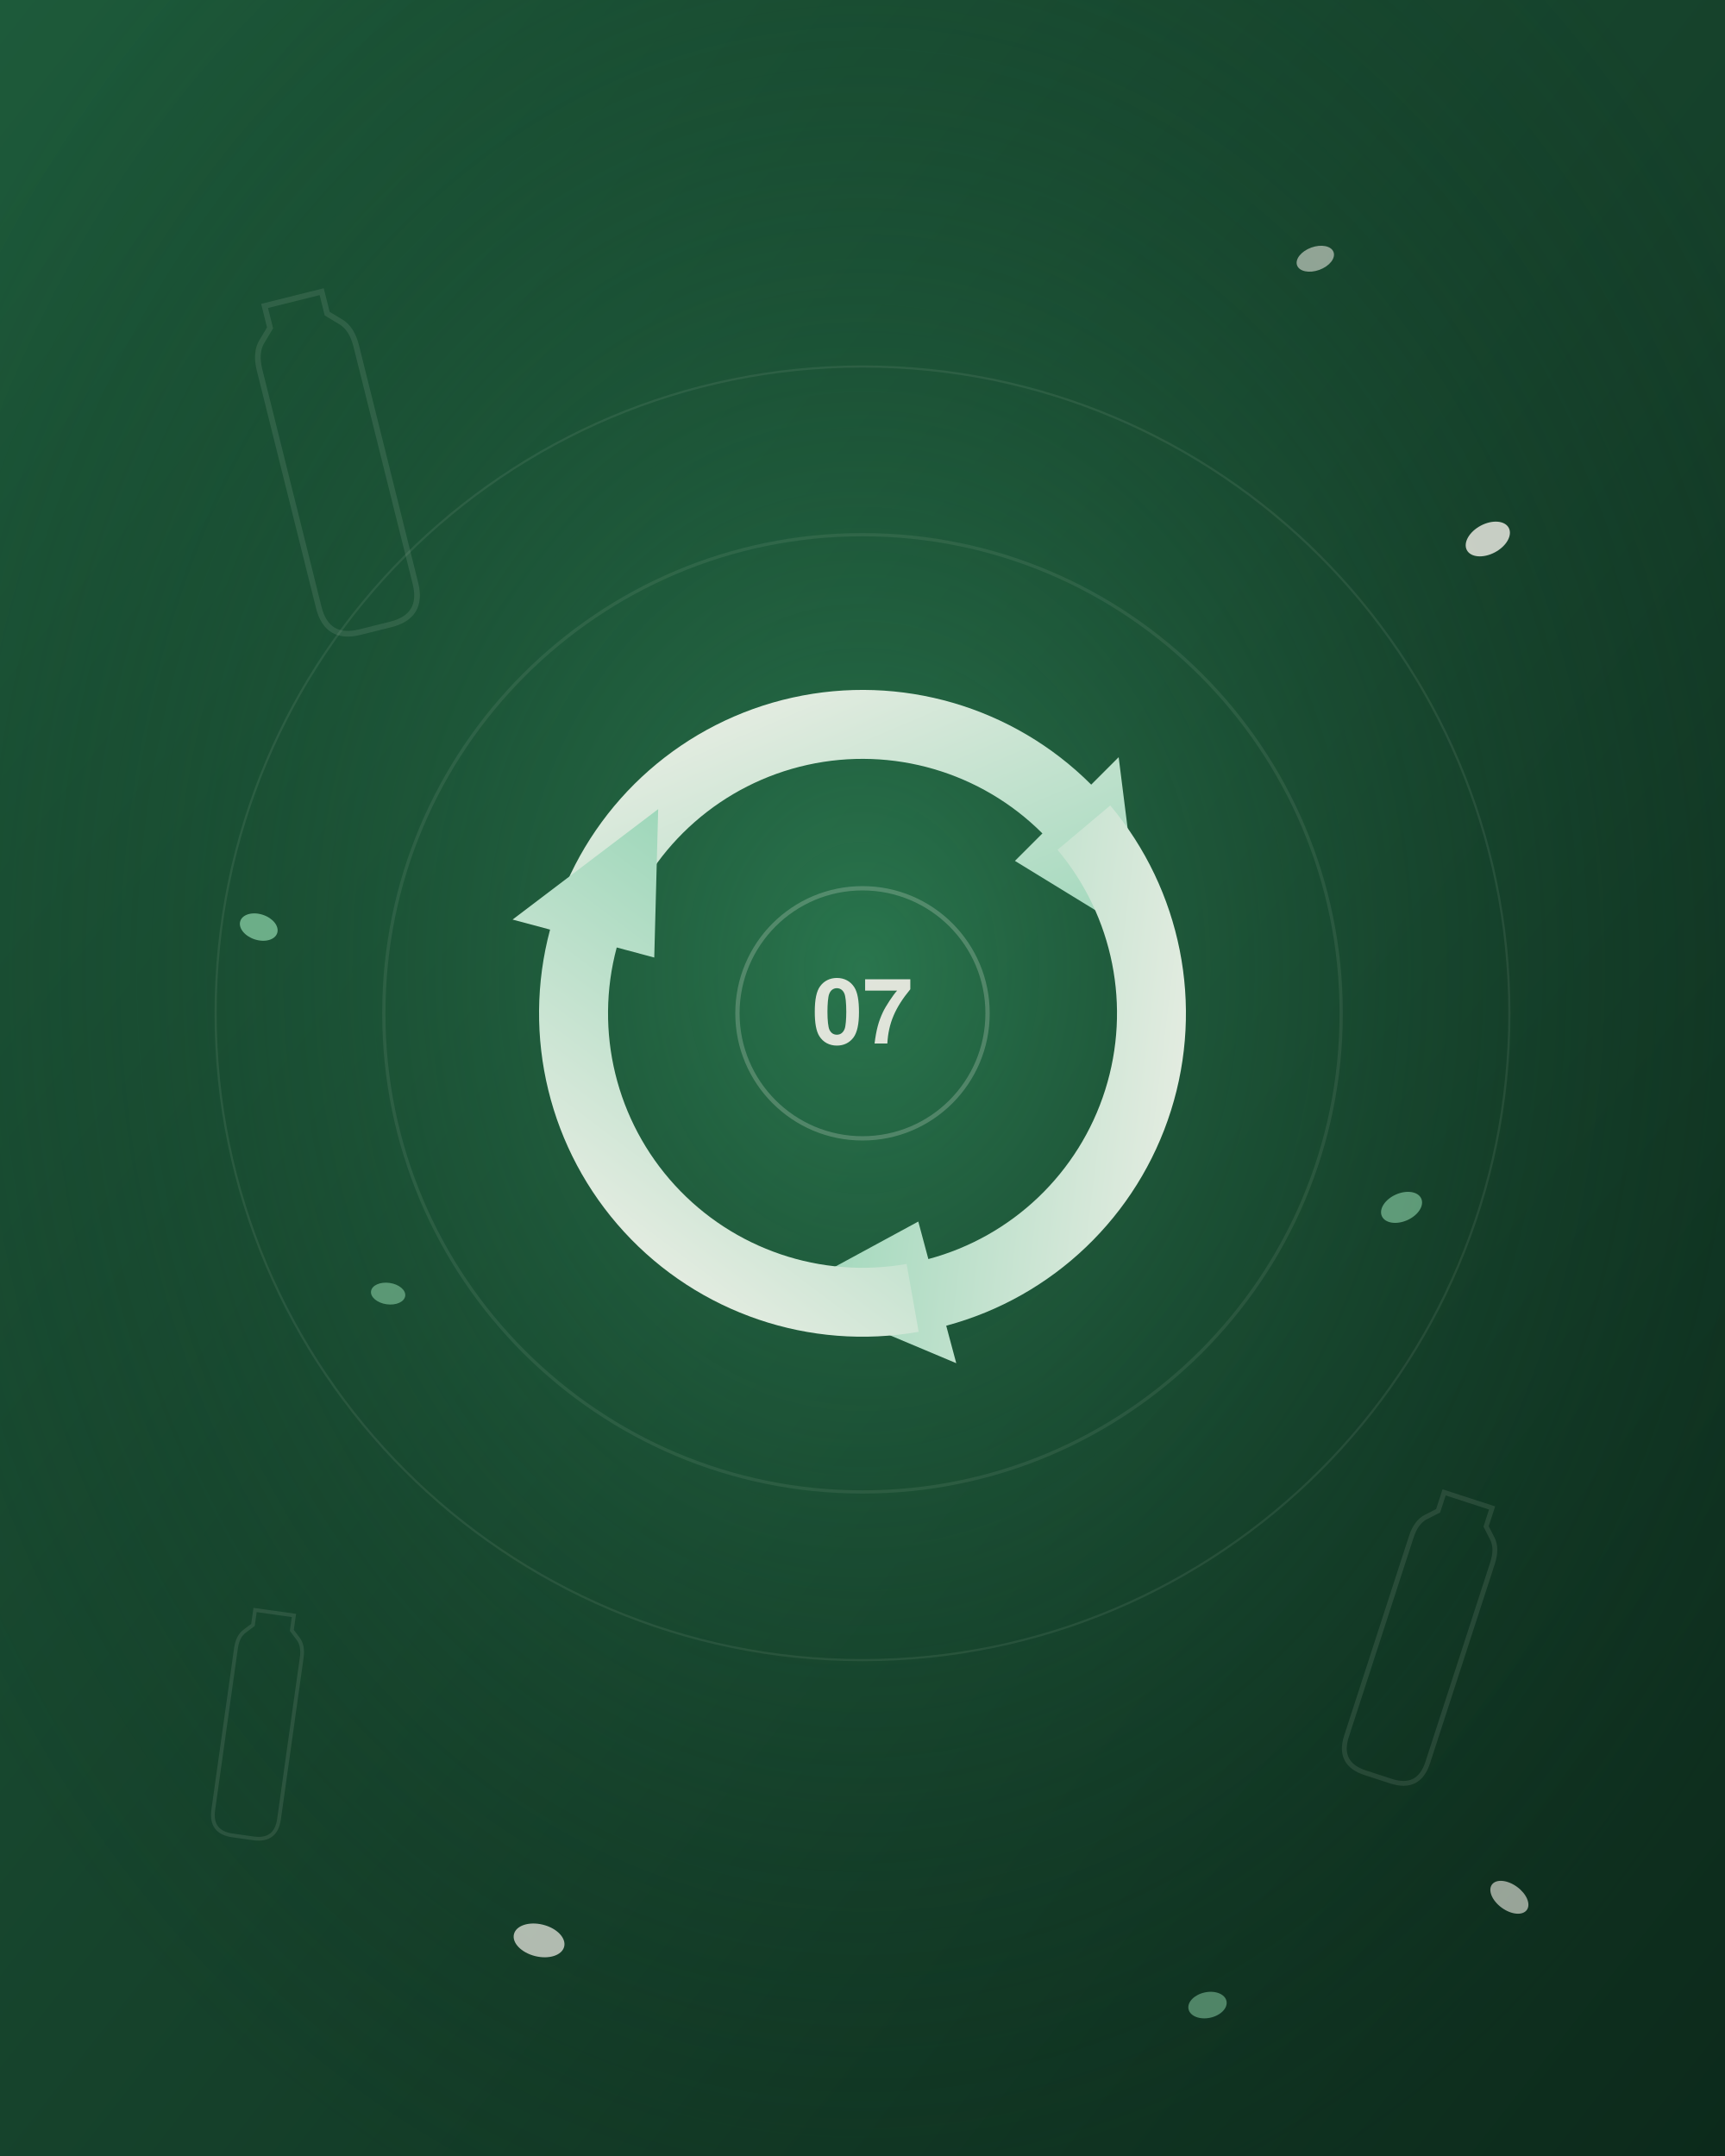
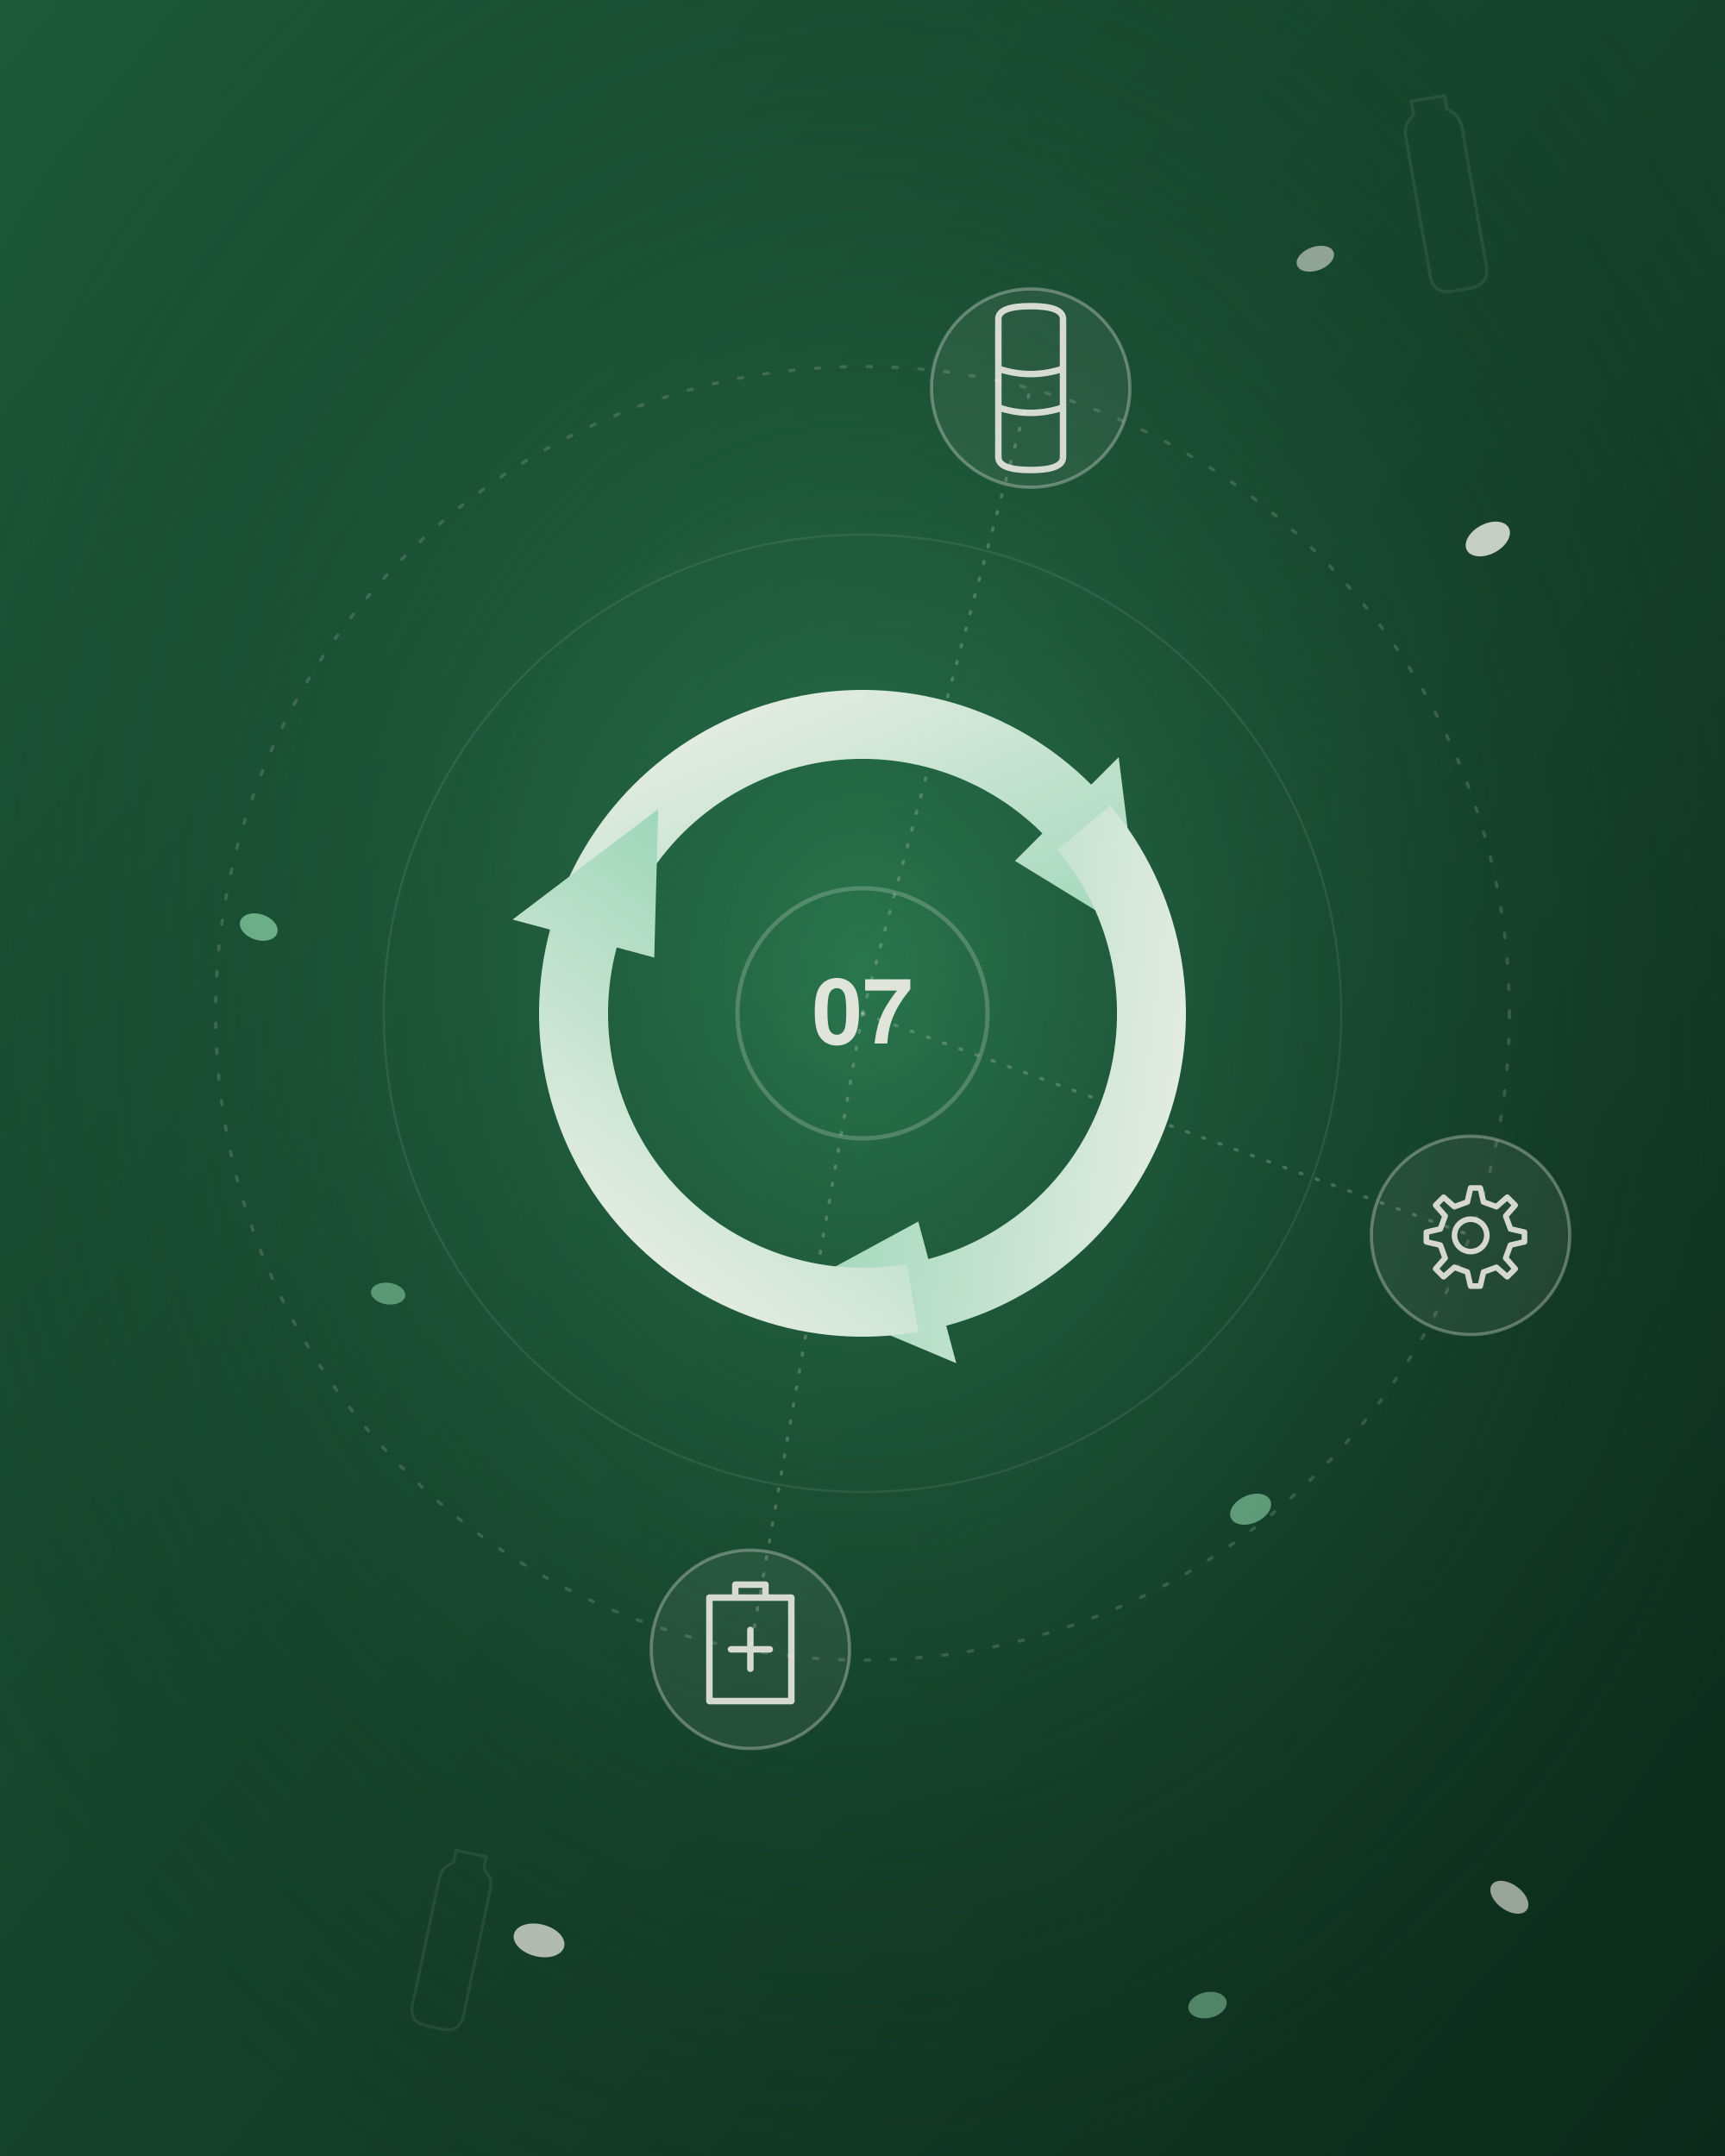
- <svg xmlns="http://www.w3.org/2000/svg" viewBox="0 0 800 1000" preserveAspectRatio="xMidYMid slice" role="img" aria-label="Plastics recycling — chasing-arrows symbol over resin pellets and recyclable bottles">
+ <svg xmlns="http://www.w3.org/2000/svg" viewBox="0 0 800 1000" preserveAspectRatio="xMidYMid slice" role="img" aria-label="Kowa's resource-circulation business: a rotating recycling symbol at the center of one circular supply, orbited by three business lanes — resin procurement, plant machinery, and battery-pack support">
  <defs>
    <linearGradient id="bg" x1="0" y1="0" x2="1" y2="1">
      <stop offset="0" stop-color="#1d5a3a" />
      <stop offset="0.55" stop-color="#15402a" />
      <stop offset="1" stop-color="#0c2a1b" />
    </linearGradient>
    <radialGradient id="glow" cx="0.5" cy="0.45" r="0.62">
      <stop offset="0" stop-color="#379764" stop-opacity="0.6" />
      <stop offset="1" stop-color="#0c2a1b" stop-opacity="0" />
    </radialGradient>
    <linearGradient id="arrowFill" x1="0" y1="0" x2="1" y2="1">
      <stop offset="0" stop-color="#f4f1ea" />
      <stop offset="1" stop-color="#9ed7ba" />
    </linearGradient>
    <path id="arrow" d="M259.05 418.7       A150 150 0 0 1 506.07 363.93       L518.8 351.2       L529.4 435.3       L470.7 399.3       L483.44 386.56       A118 118 0 0 0 289.1 429.6 Z" fill="url(#arrowFill)" />
-     <path id="bottle" d="M-13 -75 L13 -75 L13 -65 L18 -60       Q22 -56 22 -48 L22 60 Q22 75 7 75 L-7 75       Q-22 75 -22 60 L-22 -48 Q-22 -56 -18 -60 L-13 -65 Z" />
+     <path id="drum" d="M-15 -32 Q-15 -38 0 -38 Q15 -38 15 -32 L15 32 Q15 38 0 38 Q-15 38 -15 32 Z       M-15 -9 Q0 -4 15 -9 M-15 9 Q0 14 15 9" fill="none" stroke-linejoin="round" stroke-linecap="round" />
+     <path id="battery" d="M-19 -24 L19 -24 L19 24 L-19 24 Z M-7 -24 L-7 -30 L7 -30 L7 -24       M0 -9 L0 9 M-9 0 L9 0" fill="none" stroke-linejoin="round" stroke-linecap="round" />
+     <path id="gear" d="M0 -22 L4.5 -22 L6 -15.5 L12 -13.3 L17 -17.7 L20.7 -14 L16.3 -9 L18.5 -3 L25 -1.5 L25 3 L18.5 4.5 L16.3 10.5 L20.7 15.5 L17 19.2 L12 14.8 L6 17 L4.5 23.5 L0 23.5 L-1.5 17 L-7.5 14.8 L-12.5 19.2 L-16.2 15.5 L-11.8 10.5 L-14 4.5 L-20.5 3 L-20.5 -1.5 L-14 -3 L-11.8 -9 L-16.2 -14 L-12.5 -17.7 L-7.5 -13.3 L-1.5 -15.5 Z       M0 -7.5 A7.5 7.5 0 1 0 0.1 -7.5 Z" fill="none" stroke-linejoin="round" />
+     <circle id="badge-disc" r="46" fill="rgba(244,241,234,0.07)" stroke="#f4f1ea" stroke-opacity="0.32" stroke-width="1.5" />
  </defs>
  <rect width="800" height="1000" fill="url(#bg)" />
  <rect width="800" height="1000" fill="url(#glow)" />
-   <g fill="none" stroke="#f4f1ea" stroke-opacity="0.1" stroke-width="2.5">
-     <use href="#bottle" transform="translate(155 215) scale(1.05) rotate(-14)" />
-     <use href="#bottle" transform="translate(660 760) scale(0.9) rotate(18)" />
-     <use href="#bottle" transform="translate(120 800) scale(0.7) rotate(8)" />
+   <g fill="none" stroke="#f4f1ea" stroke-opacity="0.08" stroke-width="2.5">
+     <path d="M-13 -75 L13 -75 L13 -65 L18 -60 Q22 -56 22 -48 L22 60 Q22 75 7 75 L-7 75 Q-22 75 -22 60 L-22 -48 Q-22 -56 -18 -60 L-13 -65 Z" transform="translate(670 90) scale(0.6) rotate(-10)" />
+     <path d="M-13 -75 L13 -75 L13 -65 L18 -60 Q22 -56 22 -48 L22 60 Q22 75 7 75 L-7 75 Q-22 75 -22 60 L-22 -48 Q-22 -56 -18 -60 L-13 -65 Z" transform="translate(210 900) scale(0.55) rotate(12)" />
  </g>
-   <g fill="none" stroke="#f4f1ea" stroke-opacity="0.08">
-     <circle cx="400" cy="470" r="222" stroke-width="1.5" />
-     <circle cx="400" cy="470" r="300" stroke-width="1" />
+   <circle cx="400" cy="470" r="300" fill="none" stroke="#f4f1ea" stroke-opacity="0.16" stroke-width="1.5" stroke-dasharray="2 10" stroke-linecap="round" />
+   <circle cx="400" cy="470" r="222" fill="none" stroke="#f4f1ea" stroke-opacity="0.09" stroke-width="1" />
+   <g stroke="#f4f1ea" stroke-opacity="0.22" stroke-width="1.5" stroke-dasharray="1 7" stroke-linecap="round">
+     <line x1="400" y1="470" x2="478" y2="180" />
+     <line x1="400" y1="470" x2="682" y2="573" />
+     <line x1="400" y1="470" x2="348" y2="765" />
+   </g>
+   <g transform="translate(478 180)">
+     <use href="#badge-disc" />
+     <g stroke="#f4f1ea" stroke-opacity="0.85" stroke-width="3">
+       <use href="#drum" />
+     </g>
+   </g>
+   <g transform="translate(682 573)">
+     <use href="#badge-disc" />
+     <g stroke="#f4f1ea" stroke-opacity="0.85" stroke-width="2.6">
+       <use href="#gear" />
+     </g>
+   </g>
+   <g transform="translate(348 765)">
+     <use href="#badge-disc" />
+     <g stroke="#f4f1ea" stroke-opacity="0.85" stroke-width="3">
+       <use href="#battery" />
+     </g>
  </g>
  <g>
+     <animateTransform attributeName="transform" type="rotate" from="0 400 470" to="360 400 470" dur="90s" repeatCount="indefinite" />
    <use href="#arrow" />
    <use href="#arrow" transform="rotate(120 400 470)" />
    <use href="#arrow" transform="rotate(240 400 470)" />
  </g>
  <circle cx="400" cy="470" r="58" fill="none" stroke="#f4f1ea" stroke-opacity="0.22" stroke-width="2" />
  <text x="400" y="484" text-anchor="middle" font-family="Helvetica, Arial, sans-serif" font-size="42" font-weight="700" fill="#f4f1ea" fill-opacity="0.9">07</text>
  <g fill="#f4f1ea">
-     <ellipse cx="690" cy="250" rx="11" ry="7" transform="rotate(-28 690 250)" opacity="0.8" />
-     <ellipse cx="250" cy="900" rx="12" ry="7.5" transform="rotate(14 250 900)" opacity="0.7" />
+     <ellipse cx="690" cy="250" rx="11" ry="7" transform="rotate(-28 690 250)" opacity="0.8">
+       <animate attributeName="opacity" values="0.5;0.85;0.5" dur="5s" repeatCount="indefinite" />
+     </ellipse>
+     <ellipse cx="250" cy="900" rx="12" ry="7.5" transform="rotate(14 250 900)" opacity="0.7">
+       <animate attributeName="opacity" values="0.45;0.75;0.45" dur="6.5s" repeatCount="indefinite" />
+     </ellipse>
    <ellipse cx="610" cy="120" rx="9" ry="5.5" transform="rotate(-20 610 120)" opacity="0.55" />
    <ellipse cx="700" cy="880" rx="10" ry="6" transform="rotate(36 700 880)" opacity="0.6" />
  </g>
  <g fill="#8fd6ac">
    <ellipse cx="120" cy="430" rx="9" ry="6" transform="rotate(18 120 430)" opacity="0.7" />
-     <ellipse cx="650" cy="560" rx="10" ry="6.5" transform="rotate(-24 650 560)" opacity="0.6" />
+     <ellipse cx="580" cy="700" rx="10" ry="6.5" transform="rotate(-24 580 700)" opacity="0.6">
+       <animate attributeName="opacity" values="0.4;0.7;0.4" dur="7s" repeatCount="indefinite" />
+     </ellipse>
    <ellipse cx="180" cy="600" rx="8" ry="5" transform="rotate(8 180 600)" opacity="0.55" />
    <ellipse cx="560" cy="930" rx="9" ry="6" transform="rotate(-12 560 930)" opacity="0.5" />
  </g>
</svg>
